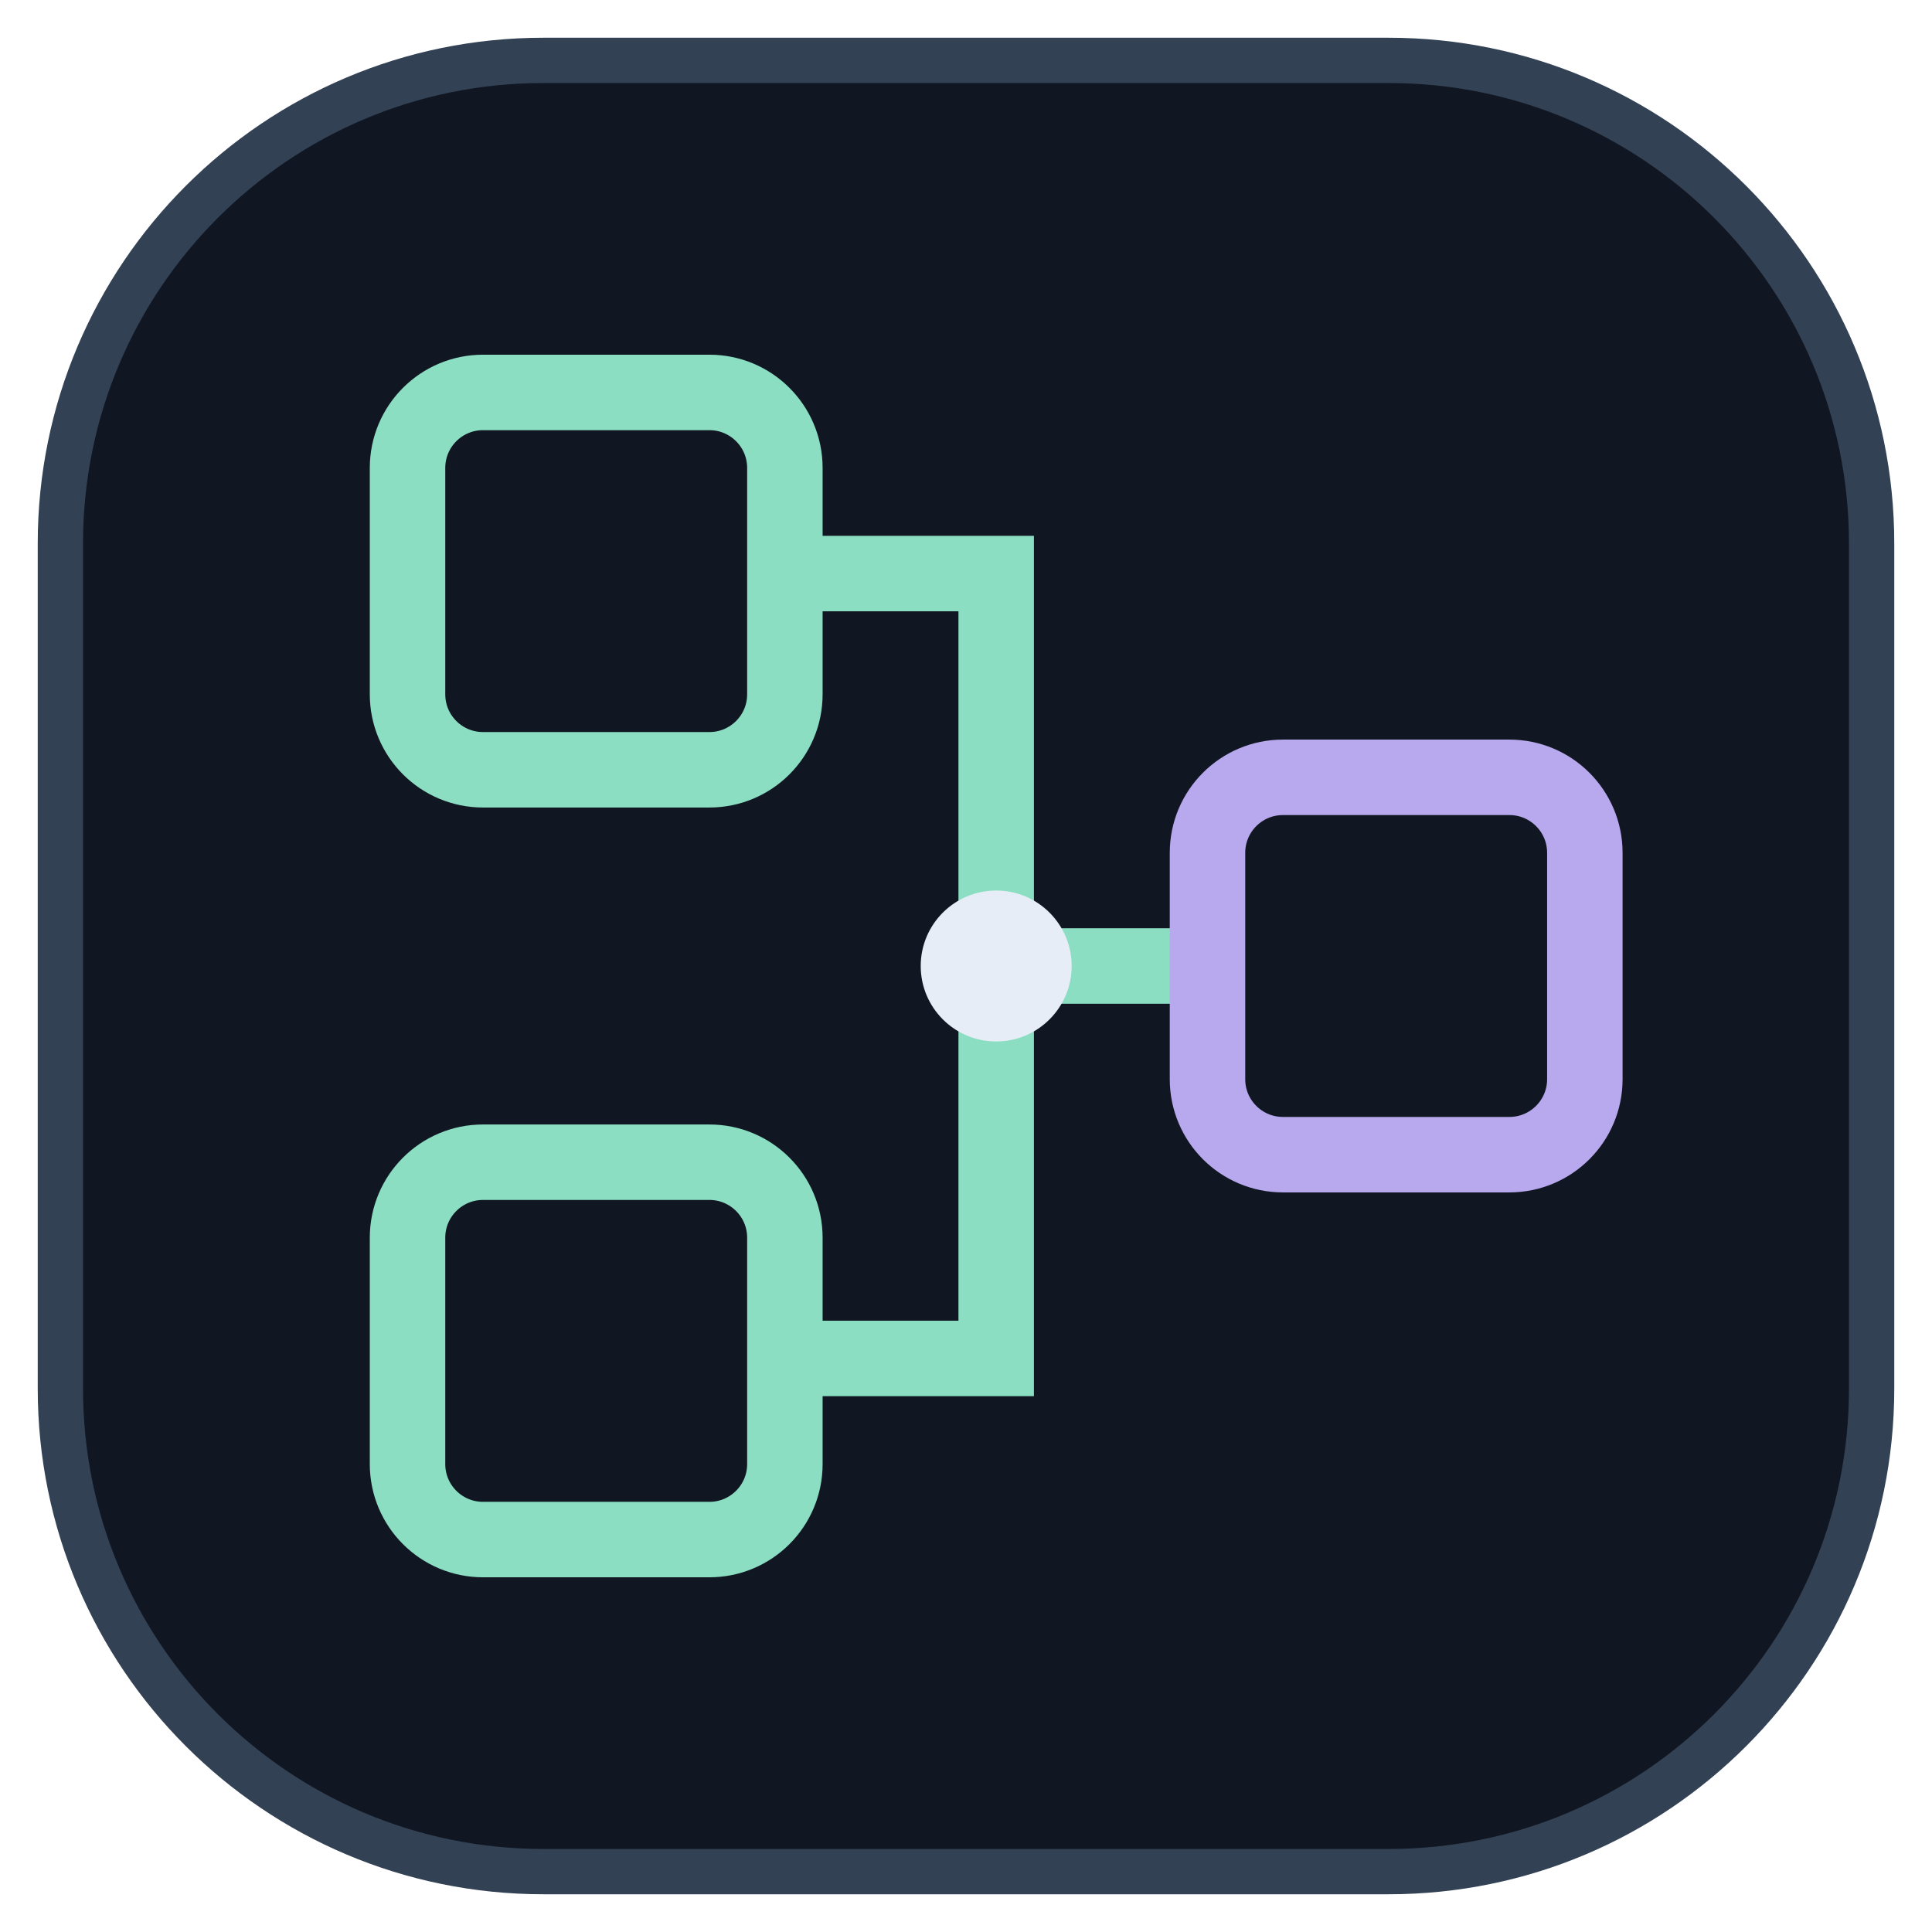
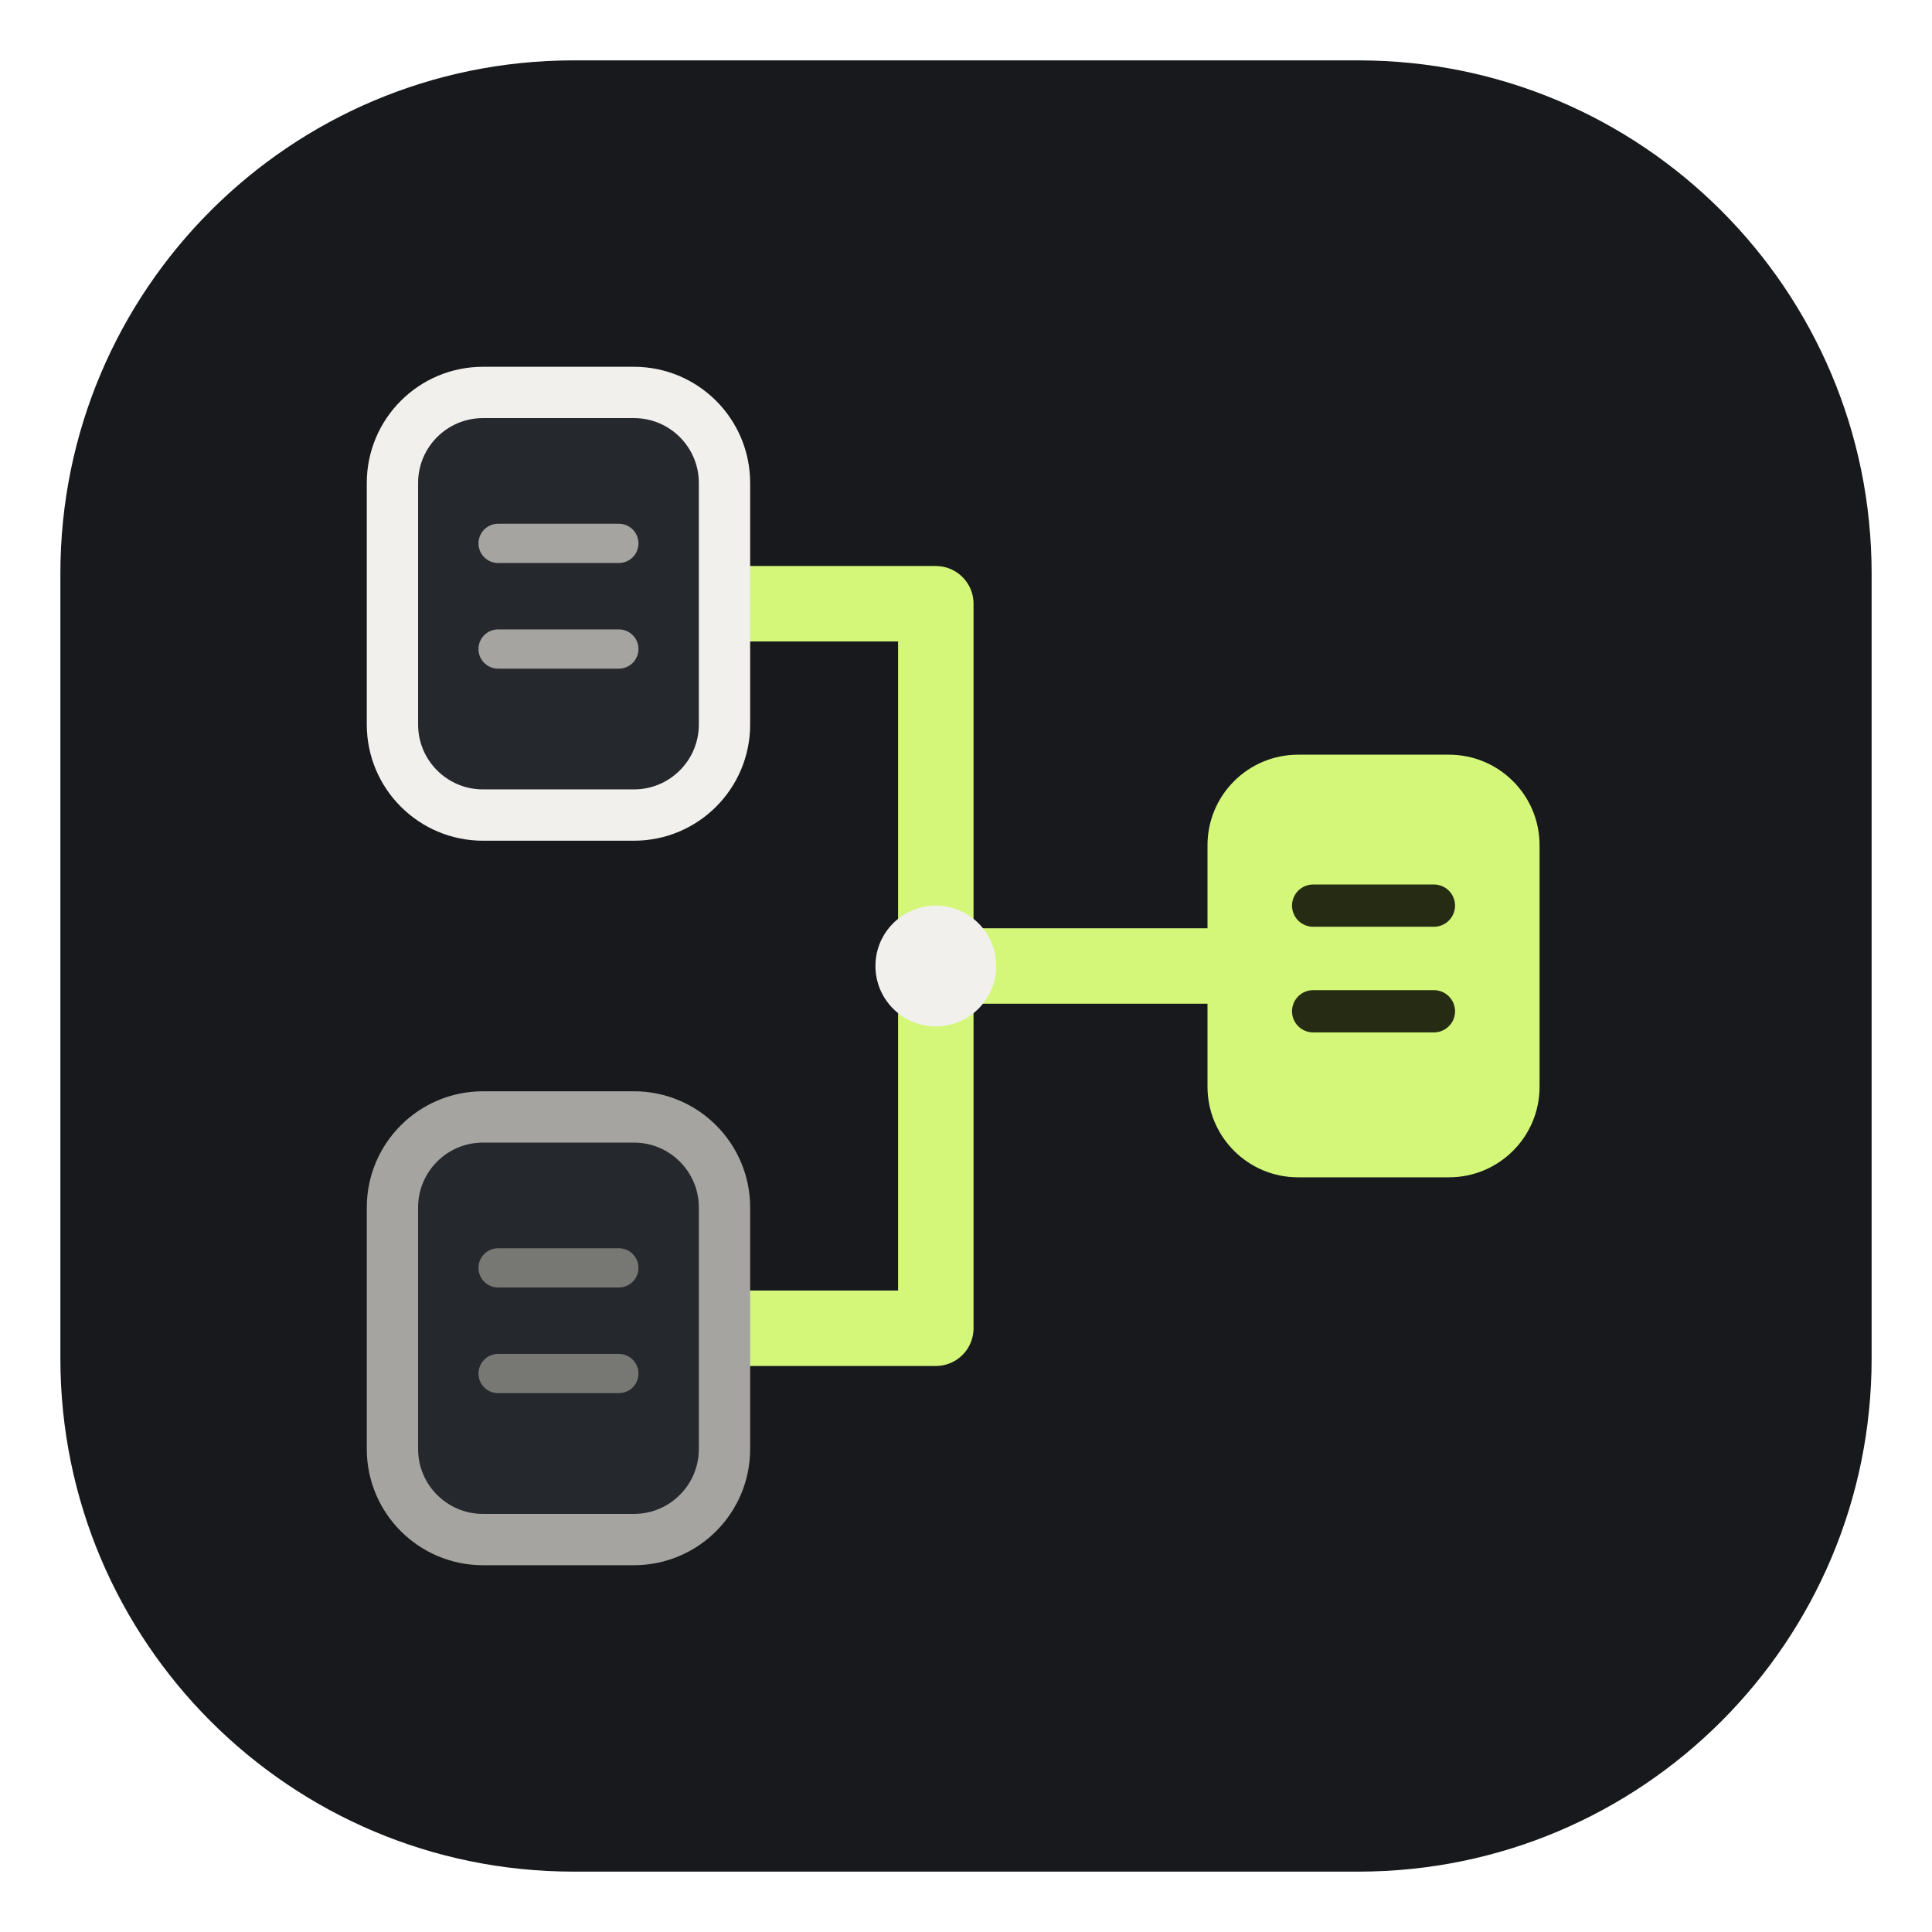
<svg xmlns="http://www.w3.org/2000/svg" viewBox="0 0 64 64" role="img" aria-labelledby="title desc">
-   <rect x="2" y="2" width="60" height="60" rx="16" fill="#101722" stroke="#334155" stroke-width="1.5" />
-   <path d="M26 19h7v13h7M26 45h7V32" fill="none" stroke="#8bdec1" stroke-width="2.5" stroke-linecap="square" stroke-linejoin="miter" />
-   <rect x="13.5" y="13" width="12.5" height="12.5" rx="2.5" fill="#101722" stroke="#8bdec1" stroke-width="2.5" />
-   <rect x="13.5" y="38.5" width="12.5" height="12.5" rx="2.5" fill="#101722" stroke="#8bdec1" stroke-width="2.5" />
-   <rect x="40" y="25.75" width="12.5" height="12.5" rx="2.5" fill="#101722" stroke="#b8a9ef" stroke-width="2.5" />
-   <circle cx="33" cy="32" r="2.5" fill="#e7edf6" />
+   <rect x="2" y="2" width="60" height="60" rx="17" fill="#17191c" />
+   <path d="M24 20h7v12h9M24 44h7V32" fill="none" stroke="#d4f77a" stroke-linecap="round" stroke-linejoin="round" stroke-width="2.5" />
+   <rect x="13" y="13" width="11" height="14" rx="3" fill="#25282d" stroke="#f1f0ec" stroke-width="1.7" />
+   <path d="M16.5 18h4M16.5 21.5h4" stroke="#a5a4a0" stroke-linecap="round" stroke-width="1.3" />
+   <rect x="13" y="37" width="11" height="14" rx="3" fill="#25282d" stroke="#a5a4a0" stroke-width="1.7" />
+   <path d="M16.5 42h4M16.5 45.5h4" stroke="#777873" stroke-linecap="round" stroke-width="1.3" />
+   <rect x="40" y="25" width="11" height="14" rx="3" fill="#d4f77a" />
+   <path d="M43.5 30h4M43.5 33.5h4" stroke="#252c13" stroke-linecap="round" stroke-width="1.4" />
+   <circle cx="31" cy="32" r="2" fill="#f1f0ec" />
</svg>
